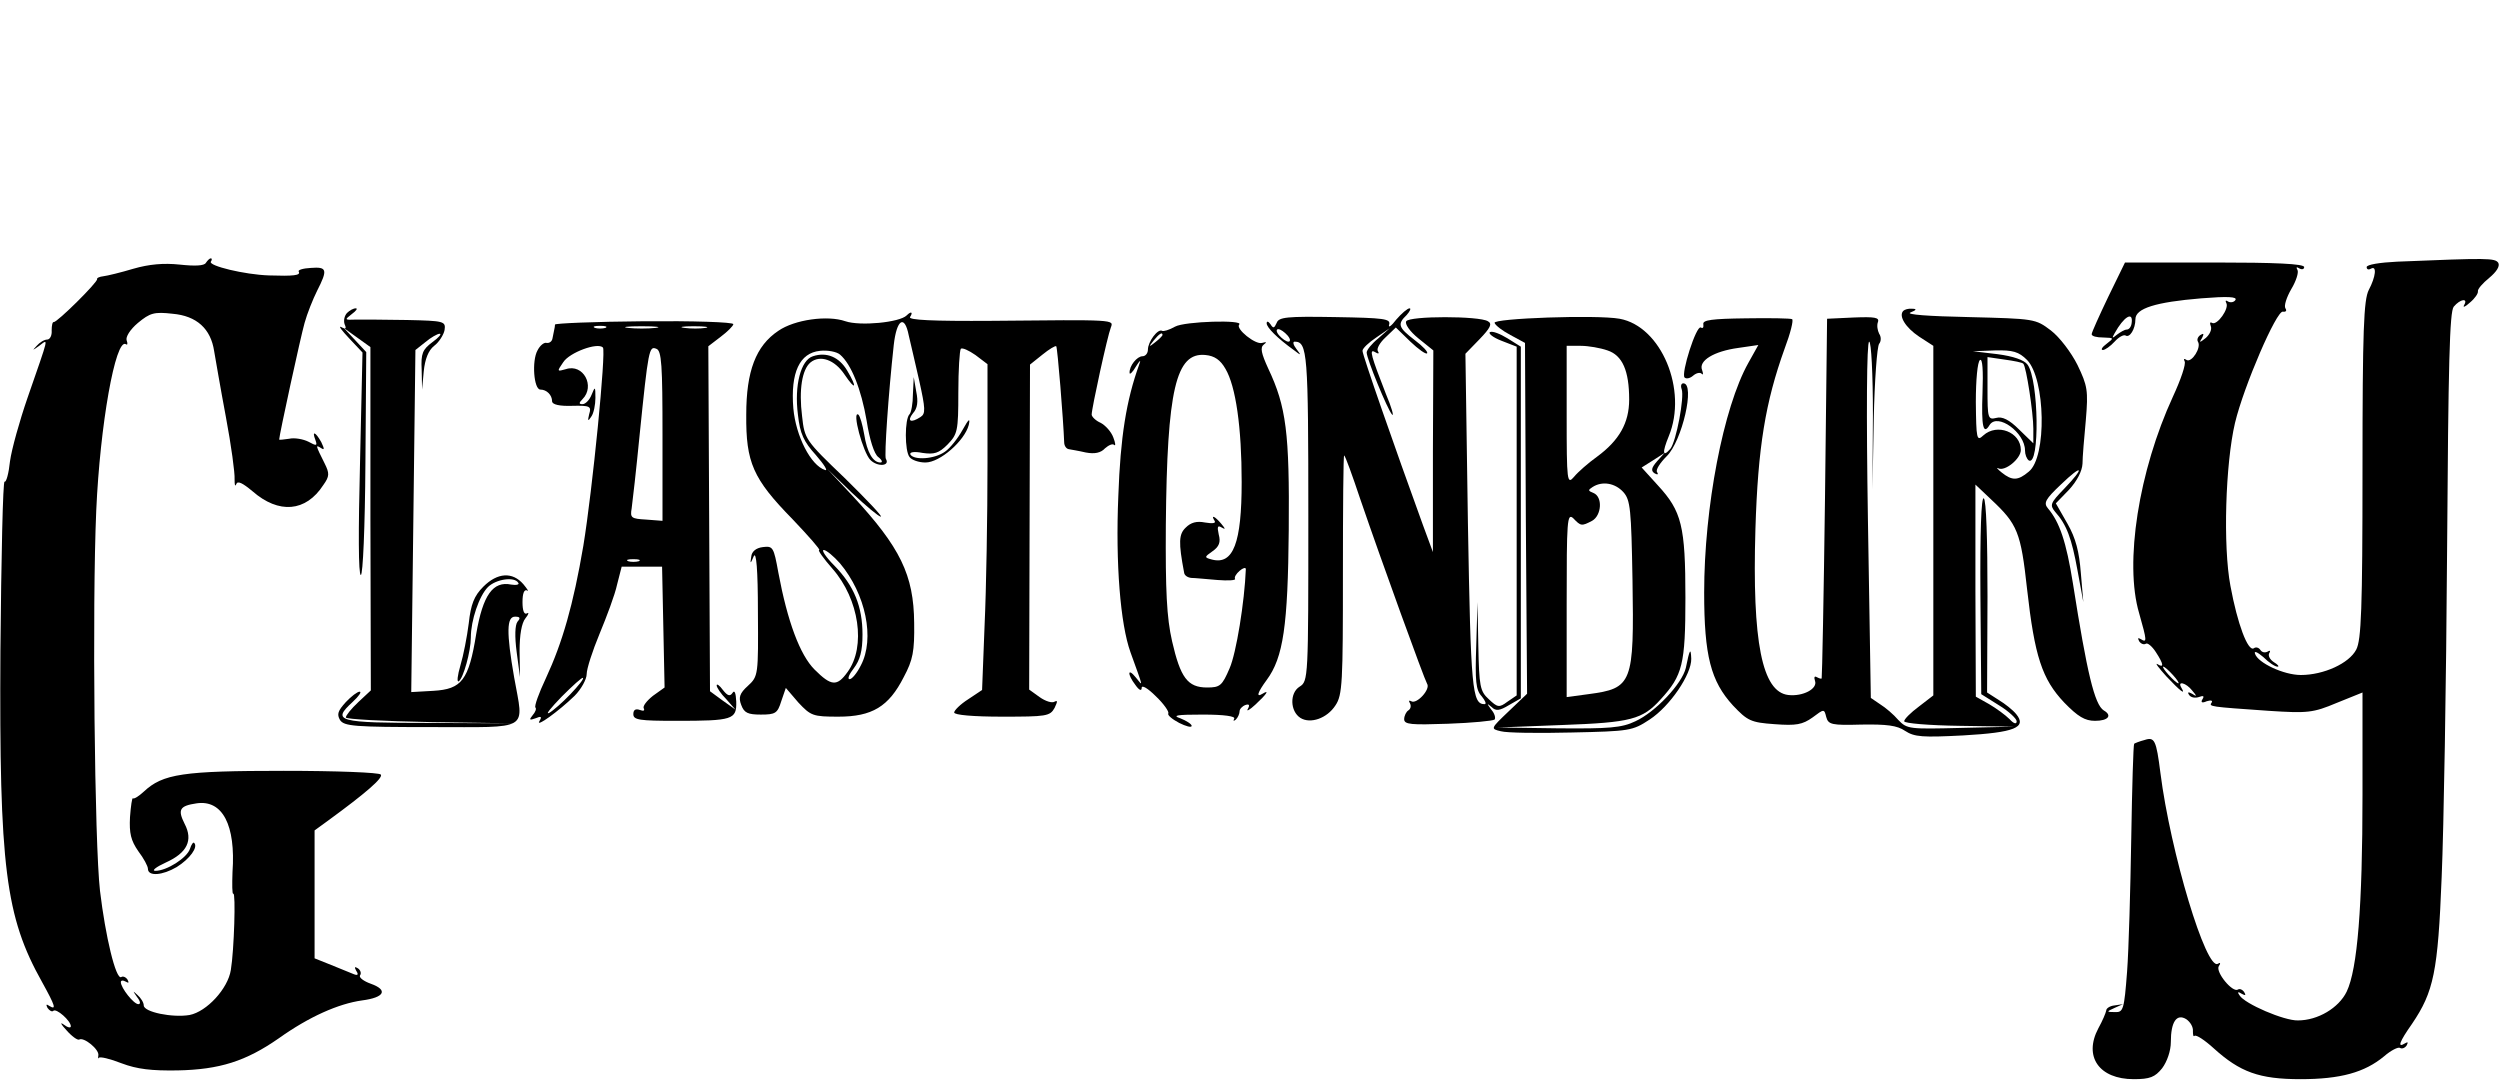
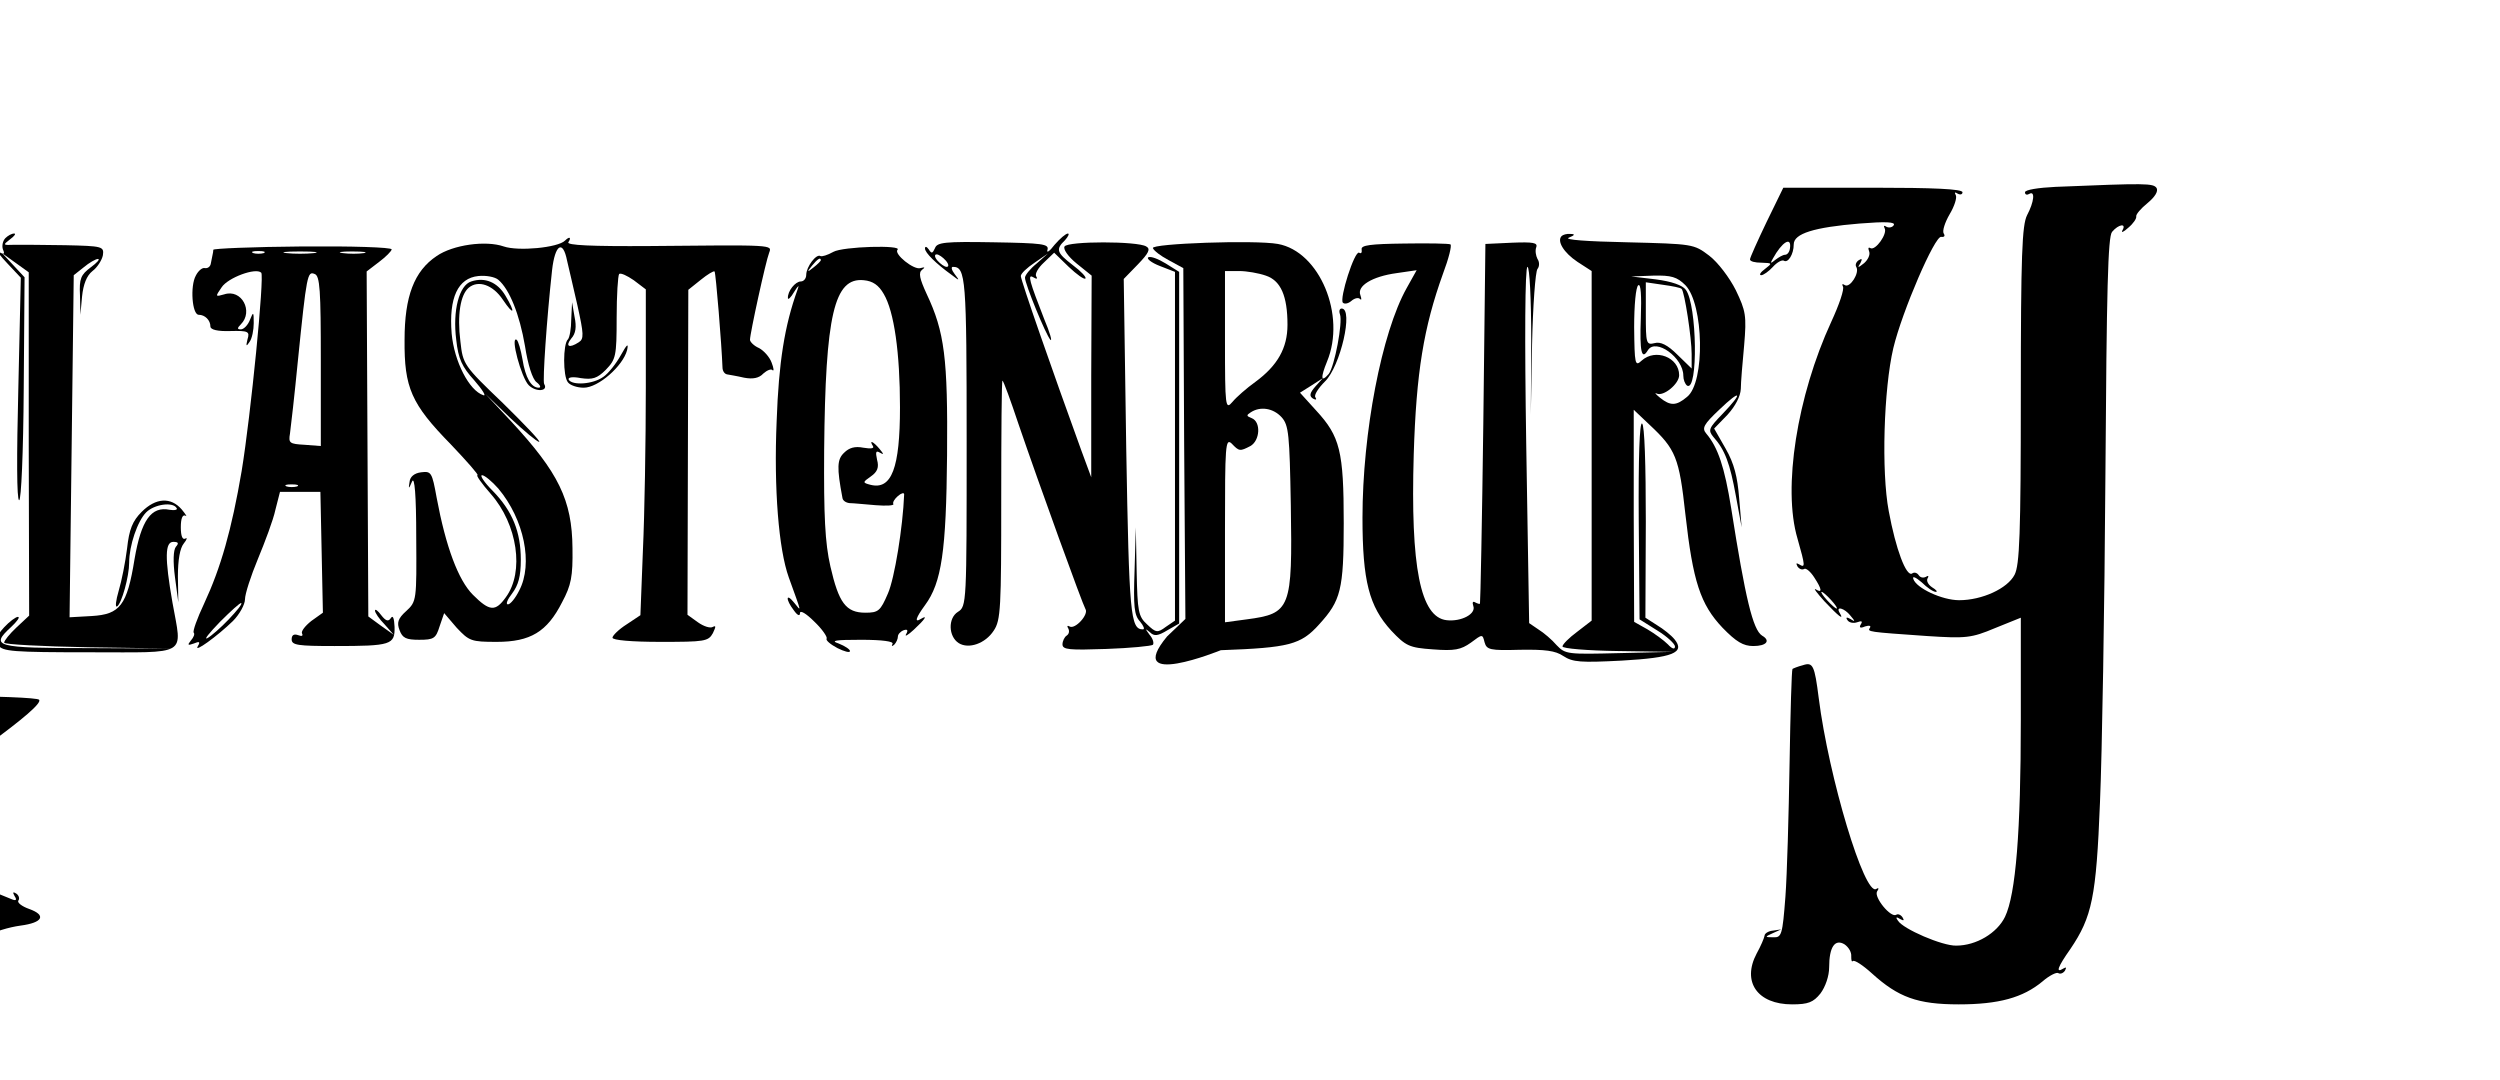
- <svg xmlns="http://www.w3.org/2000/svg" version="1.0" width="600pt" height="259pt" viewBox="0 0 600 259" preserveAspectRatio="xMidYMid meet">
-   <g transform="translate(0,259) scale(0.1,-0.1)" fill="#000000" stroke="none">
-     <path d="M494 1959 c-4 -7 -26 -8 -63 -4 -38 4 -73 1 -111 -10 -30 -9 -63 -17 -72 -18 -9 -1 -16 -4 -15 -7 2 -7 -96 -104 -104 -103 -3 1 -5 -8 -5 -20 1 -12 -4 -22 -11 -22 -7 0 -18 -7 -25 -15 -11 -12 -11 -12 6 0 23 17 25 28 -28 -125 -19 -55 -38 -123 -42 -152 -3 -29 -9 -51 -13 -49 -4 3 -8 -181 -10 -407 -3 -518 12 -637 100 -794 32 -58 35 -68 17 -57 -7 5 -8 3 -4 -5 5 -7 11 -10 14 -7 7 7 42 -24 42 -37 0 -5 -8 -3 -17 4 -10 7 -7 1 6 -13 13 -15 27 -25 31 -23 11 7 49 -24 46 -38 -1 -6 -1 -9 1 -6 2 4 27 -2 55 -13 37 -14 72 -18 134 -17 101 2 164 22 243 77 73 52 143 83 200 91 54 7 63 25 21 40 -17 6 -29 15 -26 20 4 5 1 13 -5 17 -8 5 -9 3 -4 -6 6 -9 4 -12 -6 -8 -8 3 -32 13 -54 22 l-40 16 0 154 0 153 33 24 c89 65 132 102 126 110 -3 5 -107 9 -233 9 -242 0 -290 -7 -336 -50 -12 -11 -23 -18 -26 -16 -2 2 -5 -18 -7 -45 -2 -39 2 -56 20 -82 13 -17 23 -36 23 -42 0 -19 35 -16 69 4 32 20 52 48 42 58 -2 3 -7 -4 -10 -14 -7 -22 -56 -53 -83 -53 -10 0 1 9 25 20 51 23 66 53 45 93 -17 34 -12 43 29 49 62 9 94 -52 86 -165 -1 -30 -1 -54 2 -52 6 4 2 -135 -6 -183 -7 -45 -58 -100 -99 -108 -41 -7 -110 7 -110 23 0 7 -7 18 -15 25 -12 11 -12 11 -1 -5 8 -10 9 -17 3 -17 -11 0 -42 39 -42 53 0 4 5 5 12 1 7 -4 8 -3 4 5 -4 6 -11 9 -15 6 -13 -7 -38 98 -51 207 -13 113 -19 682 -9 913 9 204 46 414 71 399 4 -3 5 1 2 9 -3 8 8 26 27 42 29 24 39 27 83 22 58 -5 92 -36 100 -90 3 -17 15 -88 28 -157 13 -69 22 -136 21 -150 0 -14 1 -19 4 -12 3 9 15 3 39 -17 63 -55 128 -50 170 15 15 21 15 28 3 52 -22 44 -22 45 -9 37 9 -6 9 -3 1 14 -14 25 -23 28 -14 5 5 -14 3 -15 -17 -4 -12 6 -33 10 -46 7 -13 -2 -24 -3 -24 -2 0 10 52 249 61 280 6 22 20 57 30 77 26 51 24 58 -15 55 -19 -1 -32 -5 -29 -9 5 -9 -12 -11 -72 -9 -58 2 -145 23 -139 33 3 4 3 8 0 8 -3 0 -8 -5 -12 -11z" />
-     <path d="M5753 1962 c-41 -2 -73 -7 -73 -13 0 -6 5 -7 10 -4 15 9 12 -19 -5 -51 -12 -24 -15 -94 -15 -432 0 -334 -3 -408 -15 -431 -17 -33 -78 -61 -133 -61 -41 0 -103 29 -110 51 -3 8 6 4 20 -8 13 -13 28 -23 34 -23 5 0 1 5 -9 11 -9 6 -14 15 -11 21 4 6 2 8 -4 4 -6 -3 -13 -2 -17 4 -4 6 -11 8 -16 4 -14 -8 -39 58 -56 150 -18 95 -12 293 11 391 21 88 100 271 115 267 7 -1 10 2 6 8 -4 6 3 27 14 46 12 20 18 40 15 46 -4 7 -2 8 4 4 7 -4 12 -2 12 3 0 8 -70 11 -215 11 l-215 0 -40 -82 c-22 -46 -40 -86 -40 -90 0 -5 12 -8 28 -8 26 -1 26 -1 8 -15 -11 -8 -15 -15 -9 -15 5 0 18 9 28 20 10 11 21 17 26 15 10 -7 24 15 24 39 0 26 49 41 158 50 63 5 87 4 82 -4 -3 -5 -11 -7 -17 -4 -6 4 -8 3 -5 -3 8 -13 -22 -55 -34 -48 -5 3 -6 0 -3 -8 3 -8 -3 -20 -12 -28 -15 -12 -17 -12 -9 0 5 10 4 12 -4 7 -6 -4 -9 -11 -6 -16 9 -14 -15 -51 -27 -44 -6 4 -8 3 -5 -3 4 -6 -9 -44 -28 -85 -82 -178 -117 -399 -81 -520 19 -67 19 -71 4 -62 -7 4 -8 3 -4 -5 4 -6 11 -9 16 -6 4 3 15 -6 24 -20 19 -29 20 -39 4 -29 -7 4 3 -9 21 -29 34 -36 48 -47 36 -27 -10 17 12 11 26 -7 12 -14 12 -16 0 -8 -9 5 -12 4 -7 -3 4 -6 14 -8 23 -5 11 4 14 3 9 -5 -5 -8 -1 -10 10 -5 10 3 15 2 12 -3 -7 -10 -6 -10 137 -20 93 -6 106 -5 163 19 l62 25 0 -245 c0 -268 -12 -419 -38 -473 -19 -39 -69 -69 -117 -69 -33 -1 -128 40 -140 60 -6 8 -4 10 5 4 9 -5 11 -4 6 4 -4 6 -11 9 -15 6 -13 -8 -54 42 -46 56 5 7 4 10 -2 6 -28 -18 -114 268 -138 458 -10 79 -14 87 -38 79 -12 -3 -24 -8 -25 -9 -2 -2 -5 -104 -7 -227 -2 -123 -6 -267 -10 -320 -7 -91 -9 -98 -29 -97 -21 0 -21 1 -1 10 l20 9 -20 -3 c-11 -1 -20 -7 -20 -12 -1 -6 -9 -25 -19 -43 -36 -68 2 -122 85 -122 39 0 51 5 68 26 12 16 21 42 21 63 0 49 14 69 37 55 10 -7 17 -19 16 -29 0 -9 1 -14 4 -11 4 3 24 -10 46 -30 63 -57 109 -74 208 -74 96 0 154 16 201 55 16 14 34 23 38 20 5 -3 12 0 16 6 4 8 3 9 -4 5 -19 -12 -14 3 17 47 52 77 62 124 71 352 5 116 11 467 13 782 3 451 6 575 16 587 16 19 35 21 25 4 -4 -7 2 -5 14 6 12 10 20 22 19 27 -1 5 11 19 27 32 18 15 26 28 22 36 -8 12 -25 12 -243 3z m-637 -147 c-1 -9 -6 -16 -12 -16 -5 0 -15 -6 -23 -12 -12 -10 -13 -9 -6 3 22 40 45 54 41 25z m99 -845 c10 -11 16 -20 13 -20 -3 0 -13 9 -23 20 -10 11 -16 20 -13 20 3 0 13 -9 23 -20z" />
-     <path d="M833 1839 c-6 -6 -9 -18 -6 -27 5 -11 3 -13 -8 -7 -8 4 1 -8 19 -27 l32 -34 -6 -267 c-4 -159 -4 -267 2 -267 5 0 10 114 11 268 l2 267 -27 29 -27 29 32 -23 32 -23 0 -412 1 -412 -30 -28 c-17 -16 -30 -32 -30 -37 0 -4 91 -9 203 -11 l202 -3 -204 1 c-222 0 -235 4 -185 50 15 14 23 25 17 25 -5 0 -20 -11 -33 -25 -19 -21 -22 -29 -14 -43 10 -15 34 -17 219 -17 241 0 222 -11 199 119 -19 109 -18 146 2 146 12 0 14 -3 6 -12 -6 -8 -7 -35 -2 -73 l8 -60 -1 62 c0 40 5 68 14 79 8 10 9 15 4 12 -7 -4 -11 6 -11 27 0 21 4 31 11 28 5 -4 1 3 -9 15 -26 30 -62 28 -96 -6 -22 -22 -30 -42 -35 -88 -4 -32 -13 -78 -20 -101 -7 -24 -9 -41 -4 -38 11 7 29 72 29 105 0 41 20 100 41 121 19 19 64 26 73 10 3 -4 -5 -6 -17 -4 -44 9 -68 -25 -84 -118 -18 -112 -35 -133 -103 -137 l-53 -3 5 410 5 411 24 19 c13 11 29 20 34 20 6 0 -2 -9 -17 -20 -24 -18 -28 -27 -26 -67 l1 -47 4 44 c3 29 11 50 25 61 12 9 23 27 25 38 3 21 -1 22 -90 24 -50 1 -105 1 -122 1 -28 -1 -29 -1 -11 13 11 8 15 14 10 14 -6 0 -15 -5 -21 -11z" />
-     <path d="M3351 1823 c-12 -16 -20 -21 -17 -12 4 14 -12 16 -130 18 -116 2 -135 0 -140 -14 -6 -13 -8 -14 -15 -3 -5 7 -9 8 -9 2 0 -10 26 -36 65 -64 18 -14 19 -14 6 3 -7 9 -9 17 -4 17 31 0 33 -26 33 -420 0 -388 0 -395 -21 -408 -24 -15 -23 -59 2 -75 24 -15 64 -1 84 30 17 25 18 55 18 316 0 158 1 286 3 284 3 -2 20 -49 38 -103 52 -152 154 -433 161 -445 9 -13 -25 -50 -38 -42 -5 3 -7 1 -3 -5 3 -6 2 -13 -4 -17 -5 -3 -10 -13 -10 -21 0 -13 17 -14 105 -11 58 2 108 7 112 10 3 4 0 15 -8 24 -11 15 -11 16 1 6 10 -10 19 -9 42 5 l28 16 0 422 0 422 -32 20 c-18 11 -36 18 -42 15 -5 -3 7 -13 28 -21 l36 -14 0 -419 0 -418 -22 -15 c-20 -15 -24 -14 -45 6 -21 19 -23 31 -25 127 l-2 106 -3 -104 c-3 -86 -1 -107 13 -122 9 -11 12 -19 7 -19 -30 0 -33 35 -40 434 l-6 407 34 35 c26 27 31 37 20 43 -21 13 -188 13 -196 0 -4 -6 8 -24 29 -41 l36 -29 -1 -242 0 -242 -24 65 c-69 190 -145 408 -145 418 0 6 15 20 33 32 l32 22 -27 -24 c-16 -13 -28 -28 -28 -34 0 -15 50 -137 61 -149 5 -5 -1 17 -15 50 -35 90 -41 109 -26 100 8 -5 11 -4 7 2 -4 6 5 21 18 33 l25 24 35 -34 c19 -18 37 -31 40 -28 3 3 -10 17 -30 32 -39 30 -42 38 -19 60 8 9 11 16 7 16 -5 0 -19 -12 -32 -27z m-261 -38 c7 -8 8 -15 2 -15 -5 0 -15 7 -22 15 -7 8 -8 15 -2 15 5 0 15 -7 22 -15z" />
-     <path d="M4568 1844 c-12 -12 5 -40 38 -62 l34 -22 0 -420 0 -419 -35 -27 c-19 -14 -35 -30 -35 -35 0 -5 60 -10 133 -11 l132 -2 -129 -3 c-123 -3 -129 -3 -150 19 -11 13 -31 30 -44 38 l-22 15 -7 428 c-4 255 -3 427 3 427 5 0 9 -77 9 -177 l-1 -178 3 169 c2 93 8 175 13 181 5 6 5 17 0 24 -4 8 -6 20 -3 28 4 11 -7 13 -58 11 l-64 -3 -5 -430 c-3 -236 -7 -431 -8 -433 -1 -2 -6 0 -12 3 -5 3 -7 0 -4 -9 7 -19 -29 -38 -64 -34 -63 7 -87 127 -79 398 6 197 24 305 70 433 14 37 22 69 18 71 -3 2 -53 3 -111 2 -81 -1 -104 -4 -102 -14 1 -8 -1 -11 -6 -8 -11 6 -48 -111 -39 -120 4 -4 13 -2 20 4 8 7 17 9 21 5 4 -4 4 0 1 9 -9 22 28 45 87 53 l48 7 -24 -43 c-60 -107 -106 -347 -106 -551 0 -152 16 -213 69 -271 35 -37 43 -41 100 -45 52 -4 67 -1 91 16 28 21 28 21 33 1 5 -18 13 -20 84 -18 61 1 86 -2 105 -15 23 -15 42 -16 140 -11 123 7 153 19 127 51 -8 10 -27 25 -42 34 l-28 18 1 230 c0 138 -3 233 -9 236 -6 4 -9 -81 -8 -232 l2 -238 43 -27 c23 -14 42 -32 42 -38 0 -8 -7 -6 -17 5 -10 10 -32 26 -49 36 l-32 18 -1 255 0 254 38 -36 c63 -59 71 -78 86 -215 18 -161 36 -216 89 -272 33 -34 50 -44 74 -44 32 0 42 13 21 25 -22 14 -40 89 -74 305 -16 100 -32 147 -60 180 -11 13 -6 22 31 57 53 51 59 43 8 -10 -33 -34 -35 -39 -22 -55 28 -31 40 -64 54 -141 l14 -76 -6 70 c-4 51 -12 83 -32 118 l-28 49 32 33 c19 21 31 44 32 62 0 15 4 63 8 105 6 71 4 82 -20 132 -15 30 -43 67 -64 83 -37 28 -39 28 -197 32 -96 2 -152 6 -140 11 15 6 16 9 4 9 -9 1 -18 -2 -21 -5z m297 -118 c44 -45 48 -233 4 -268 -26 -22 -40 -22 -65 -2 -10 8 -14 13 -8 10 16 -8 54 23 54 44 0 43 -57 65 -90 35 -16 -15 -17 -9 -18 80 0 53 4 97 10 101 6 4 8 -24 6 -80 -3 -80 2 -101 17 -76 19 30 85 -18 85 -61 0 -10 4 -20 9 -24 27 -16 24 194 -3 230 -8 11 -34 20 -72 25 l-59 7 53 2 c43 1 57 -3 77 -23z m-9 -9 c7 -7 24 -118 24 -156 l0 -35 -34 33 c-24 24 -41 32 -55 28 -20 -5 -21 -1 -21 70 l0 76 41 -6 c22 -3 43 -7 45 -10z" />
-     <path d="M2176 1833 c-17 -17 -112 -26 -147 -14 -43 15 -122 4 -161 -23 -54 -36 -77 -97 -77 -201 -1 -115 16 -154 111 -251 39 -41 68 -74 64 -74 -4 0 10 -20 32 -45 64 -73 81 -187 36 -248 -25 -35 -39 -34 -79 6 -35 35 -65 115 -87 233 -11 61 -13 64 -37 61 -17 -2 -27 -11 -28 -23 -3 -18 -2 -18 6 1 6 13 10 -32 10 -134 1 -151 1 -154 -24 -177 -20 -18 -23 -28 -16 -46 7 -19 16 -23 47 -23 35 0 40 3 49 32 l11 32 30 -35 c30 -32 35 -34 96 -34 81 0 121 24 157 95 22 41 26 62 25 130 -1 115 -33 181 -148 305 l-61 65 60 -58 c33 -31 64 -57 69 -57 5 0 -35 42 -87 93 -94 90 -96 93 -102 148 -8 64 0 112 20 129 23 19 58 7 82 -29 27 -40 31 -32 6 10 -19 32 -49 45 -82 34 -29 -9 -45 -70 -36 -140 5 -46 14 -65 43 -97 20 -23 30 -39 22 -36 -34 11 -70 81 -76 148 -7 86 15 133 64 138 18 2 40 -2 48 -9 27 -23 51 -83 64 -159 7 -45 18 -80 28 -87 9 -7 11 -13 5 -13 -18 0 -32 24 -39 68 -4 23 -10 44 -14 47 -16 10 11 -91 29 -109 17 -17 48 -15 37 3 -4 7 6 154 19 273 7 62 26 74 36 23 4 -16 15 -65 25 -108 15 -68 16 -80 3 -88 -23 -15 -33 -10 -18 9 11 12 13 28 8 52 l-6 35 -2 -41 c0 -22 -4 -44 -8 -48 -12 -11 -12 -89 0 -103 5 -7 22 -13 38 -13 35 0 94 52 104 90 4 18 0 15 -15 -12 -11 -20 -30 -44 -42 -52 -25 -18 -74 -21 -83 -7 -3 6 9 8 29 4 28 -4 39 -1 60 20 24 25 26 32 26 125 0 54 3 101 6 105 4 3 19 -4 35 -15 l29 -22 0 -235 c0 -130 -3 -306 -7 -392 l-6 -155 -33 -22 c-19 -12 -34 -27 -34 -32 0 -6 46 -10 115 -10 106 0 115 1 126 21 7 15 8 19 0 15 -6 -4 -22 1 -36 11 l-25 18 1 390 1 390 30 24 c16 13 31 22 33 20 3 -3 17 -176 19 -230 0 -9 5 -16 11 -17 5 -1 24 -4 41 -8 21 -4 36 -1 46 10 9 8 19 12 22 8 4 -3 3 5 -2 18 -5 14 -19 29 -30 35 -12 5 -22 15 -22 20 0 15 38 189 46 209 7 19 13 19 -285 16 -144 -1 -201 2 -197 9 8 12 3 15 -8 4z m-160 -595 c62 -74 84 -181 50 -245 -9 -18 -21 -33 -27 -33 -6 0 -1 12 10 26 15 20 21 41 21 81 0 67 -20 117 -68 166 -20 20 -31 37 -25 37 6 0 24 -15 39 -32z" />
-     <path d="M3587 1815 c2 -6 19 -19 38 -29 l35 -19 2 -421 3 -421 -44 -42 c-44 -42 -44 -42 -19 -48 14 -4 90 -5 170 -3 139 3 146 4 187 31 49 32 101 109 100 146 -1 28 -4 23 -13 -22 -9 -38 -73 -106 -121 -128 -33 -16 -64 -18 -185 -17 l-145 2 155 6 c164 6 192 13 236 62 52 57 59 83 59 243 0 173 -9 208 -66 270 l-39 43 27 17 28 18 -18 -20 c-14 -16 -15 -23 -6 -29 7 -4 10 -3 6 3 -4 5 7 22 23 38 37 36 69 175 40 175 -5 0 -7 -6 -4 -14 7 -19 -13 -125 -27 -143 -19 -22 -20 -9 -4 30 46 111 -18 264 -118 282 -55 10 -305 1 -300 -10z m271 -66 c36 -12 52 -49 52 -118 0 -56 -24 -98 -77 -137 -21 -15 -46 -37 -55 -48 -17 -20 -18 -13 -18 147 l0 167 34 0 c18 0 47 -5 64 -11z m38 -340 c17 -19 19 -41 22 -211 4 -249 0 -260 -106 -274 l-52 -7 0 222 c0 202 1 221 16 207 18 -19 20 -19 45 -6 23 13 26 58 3 67 -13 5 -13 7 -2 14 23 15 54 10 74 -12z" />
-     <path d="M1332 1811 c0 -3 -1 -9 -2 -13 -1 -5 -3 -14 -4 -20 -1 -7 -7 -12 -14 -11 -6 2 -16 -6 -22 -18 -14 -25 -9 -94 7 -94 15 0 28 -13 28 -28 0 -8 18 -12 48 -11 43 1 47 -1 41 -20 -4 -17 -3 -18 5 -6 6 8 10 29 10 45 0 28 -1 28 -9 8 -5 -13 -15 -23 -22 -23 -9 0 -9 3 0 12 31 31 2 86 -40 72 -21 -6 -22 -6 -6 17 15 23 82 48 95 35 8 -8 -25 -342 -47 -476 -24 -141 -50 -232 -90 -318 -17 -36 -28 -67 -25 -70 3 -3 0 -11 -7 -19 -9 -11 -7 -12 7 -7 14 6 16 4 10 -6 -12 -19 47 24 84 60 16 16 29 40 29 52 0 13 14 56 31 97 17 41 37 94 42 118 l11 43 49 0 48 0 3 -145 3 -145 -28 -20 c-15 -12 -25 -25 -22 -30 3 -6 -1 -7 -9 -4 -11 4 -16 0 -16 -10 0 -14 15 -16 103 -16 136 0 145 3 144 46 -1 21 -4 29 -9 21 -6 -9 -12 -7 -23 7 -8 11 -15 16 -15 11 0 -5 10 -20 23 -33 l22 -25 -31 22 -30 22 -2 414 -2 414 30 23 c16 12 30 26 30 30 0 5 -97 8 -215 7 -118 -1 -214 -5 -213 -8z m121 -8 c-7 -2 -19 -2 -25 0 -7 3 -2 5 12 5 14 0 19 -2 13 -5z m120 0 c-18 -2 -48 -2 -65 0 -18 2 -4 4 32 4 36 0 50 -2 33 -4z m120 0 c-13 -2 -35 -2 -50 0 -16 2 -5 4 22 4 28 0 40 -2 28 -4z m-103 -259 l0 -204 -39 3 c-36 2 -39 4 -35 27 2 14 11 93 19 175 21 207 23 215 40 208 13 -4 15 -39 15 -209z m-57 -301 c-7 -2 -19 -2 -25 0 -7 3 -2 5 12 5 14 0 19 -2 13 -5z m-164 -319 c-19 -20 -42 -40 -51 -45 -10 -5 4 12 30 39 26 26 49 47 51 45 3 -2 -11 -19 -30 -39z" />
-     <path d="M2820 1806 c-14 -8 -28 -12 -31 -10 -10 6 -34 -26 -34 -45 0 -9 -6 -16 -13 -16 -13 0 -32 -23 -31 -40 0 -5 7 1 15 15 10 16 13 18 8 5 -31 -86 -45 -174 -50 -315 -7 -163 5 -308 29 -375 32 -89 31 -83 13 -61 -20 25 -21 8 -1 -18 9 -13 15 -15 15 -7 0 8 15 -1 34 -20 19 -18 32 -37 30 -41 -3 -4 9 -14 26 -23 16 -8 30 -12 30 -7 0 4 -12 12 -27 18 -21 7 -9 9 54 9 51 0 79 -4 75 -10 -3 -6 -1 -6 4 -2 5 5 9 14 9 20 0 5 6 12 14 15 9 3 11 0 6 -9 -5 -8 4 -3 18 10 27 25 35 37 17 26 -16 -10 -12 3 10 33 40 54 51 130 53 360 2 233 -6 296 -49 387 -17 37 -20 51 -11 58 8 6 7 7 -4 4 -16 -5 -64 34 -55 44 13 12 -131 8 -154 -5z m-30 -20 c0 -2 -8 -10 -17 -17 -16 -13 -17 -12 -4 4 13 16 21 21 21 13z m151 -81 c25 -42 39 -141 39 -272 0 -146 -20 -199 -71 -186 -19 5 -19 6 1 20 16 11 20 22 15 40 -4 19 -3 23 7 17 10 -6 9 -3 -1 9 -15 18 -26 23 -16 7 4 -6 -5 -7 -23 -4 -20 4 -34 0 -46 -12 -17 -16 -18 -35 -4 -109 1 -6 8 -11 17 -12 9 0 37 -3 63 -5 25 -2 45 -1 42 3 -2 4 3 12 11 19 8 7 15 9 15 4 -3 -78 -23 -202 -39 -238 -18 -42 -23 -46 -54 -46 -47 0 -64 24 -84 111 -13 57 -16 121 -15 279 3 325 24 415 95 408 22 -2 36 -12 48 -33z" />
+ <svg xmlns="http://www.w3.org/2000/svg" version="1.0" width="600pt" height="259pt" viewBox="0 0 600 259" preserveAspectRatio="xMidYMid meet" id="svg9">
+   <defs id="defs9" />
+   <g transform="matrix(0.1,0,0,-0.1,-82.00363,241.0489)" fill="#000000" stroke="none" id="g9">
+     <path d="m 494,1959 c -4,-7 -26,-8 -63,-4 -38,4 -73,1 -111,-10 -30,-9 -63,-17 -72,-18 -9,-1 -16,-4 -15,-7 2,-7 -96,-104 -104,-103 -3,1 -5,-8 -5,-20 1,-12 -4,-22 -11,-22 -7,0 -18,-7 -25,-15 -11,-12 -11,-12 6,0 23,17 25,28 -28,-125 -19,-55 -38,-123 -42,-152 -3,-29 -9,-51 -13,-49 -4,3 -8,-181 -10,-407 -3,-518 12,-637 100,-794 32,-58 35,-68 17,-57 -7,5 -8,3 -4,-5 5,-7 11,-10 14,-7 7,7 42,-24 42,-37 0,-5 -8,-3 -17,4 -10,7 -7,1 6,-13 13,-15 27,-25 31,-23 11,7 49,-24 46,-38 -1,-6 -1,-9 1,-6 2,4 27,-2 55,-13 37,-14 72,-18 134,-17 101,2 164,22 243,77 73,52 143,83 200,91 54,7 63,25 21,40 -17,6 -29,15 -26,20 4,5 1,13 -5,17 -8,5 -9,3 -4,-6 6,-9 4,-12 -6,-8 -8,3 -32,13 -54,22 l -40,16 v 154 153 l 33,24 c 89,65 132,102 126,110 -3,5 -107,9 -233,9 -242,0 -290,-7 -336,-50 -12,-11 -23,-18 -26,-16 -2,2 -5,-18 -7,-45 -2,-39 2,-56 20,-82 13,-17 23,-36 23,-42 0,-19 35,-16 69,4 32,20 52,48 42,58 -2,3 -7,-4 -10,-14 -7,-22 -56,-53 -83,-53 -10,0 1,9 25,20 51,23 66,53 45,93 -17,34 -12,43 29,49 62,9 94,-52 86,-165 -1,-30 -1,-54 2,-52 6,4 2,-135 -6,-183 -7,-45 -58,-100 -99,-108 -41,-7 -110,7 -110,23 0,7 -7,18 -15,25 -12,11 -12,11 -1,-5 8,-10 9,-17 3,-17 -11,0 -42,39 -42,53 0,4 5,5 12,1 7,-4 8,-3 4,5 -4,6 -11,9 -15,6 -13,-7 -38,98 -51,207 -13,113 -19,682 -9,913 9,204 46,414 71,399 4,-3 5,1 2,9 -3,8 8,26 27,42 29,24 39,27 83,22 58,-5 92,-36 100,-90 3,-17 15,-88 28,-157 13,-69 22,-136 21,-150 0,-14 1,-19 4,-12 3,9 15,3 39,-17 63,-55 128,-50 170,15 15,21 15,28 3,52 -22,44 -22,45 -9,37 9,-6 9,-3 1,14 -14,25 -23,28 -14,5 5,-14 3,-15 -17,-4 -12,6 -33,10 -46,7 -13,-2 -24,-3 -24,-2 0,10 52,249 61,280 6,22 20,57 30,77 26,51 24,58 -15,55 -19,-1 -32,-5 -29,-9 5,-9 -12,-11 -72,-9 -58,2 -145,23 -139,33 3,4 3,8 0,8 -3,0 -8,-5 -12,-11 z" id="path1" />
+     <path d="m 5753,1962 c -41,-2 -73,-7 -73,-13 0,-6 5,-7 10,-4 15,9 12,-19 -5,-51 -12,-24 -15,-94 -15,-432 0,-334 -3,-408 -15,-431 -17,-33 -78,-61 -133,-61 -41,0 -103,29 -110,51 -3,8 6,4 20,-8 13,-13 28,-23 34,-23 5,0 1,5 -9,11 -9,6 -14,15 -11,21 4,6 2,8 -4,4 -6,-3 -13,-2 -17,4 -4,6 -11,8 -16,4 -14,-8 -39,58 -56,150 -18,95 -12,293 11,391 21,88 100,271 115,267 7,-1 10,2 6,8 -4,6 3,27 14,46 12,20 18,40 15,46 -4,7 -2,8 4,4 7,-4 12,-2 12,3 0,8 -70,11 -215,11 h -215 l -40,-82 c -22,-46 -40,-86 -40,-90 0,-5 12,-8 28,-8 26,-1 26,-1 8,-15 -11,-8 -15,-15 -9,-15 5,0 18,9 28,20 10,11 21,17 26,15 10,-7 24,15 24,39 0,26 49,41 158,50 63,5 87,4 82,-4 -3,-5 -11,-7 -17,-4 -6,4 -8,3 -5,-3 8,-13 -22,-55 -34,-48 -5,3 -6,0 -3,-8 3,-8 -3,-20 -12,-28 -15,-12 -17,-12 -9,0 5,10 4,12 -4,7 -6,-4 -9,-11 -6,-16 9,-14 -15,-51 -27,-44 -6,4 -8,3 -5,-3 4,-6 -9,-44 -28,-85 -82,-178 -117,-399 -81,-520 19,-67 19,-71 4,-62 -7,4 -8,3 -4,-5 4,-6 11,-9 16,-6 4,3 15,-6 24,-20 19,-29 20,-39 4,-29 -7,4 3,-9 21,-29 34,-36 48,-47 36,-27 -10,17 12,11 26,-7 12,-14 12,-16 0,-8 -9,5 -12,4 -7,-3 4,-6 14,-8 23,-5 11,4 14,3 9,-5 -5,-8 -1,-10 10,-5 10,3 15,2 12,-3 -7,-10 -6,-10 137,-20 93,-6 106,-5 163,19 l 62,25 V 683 c 0,-268 -12,-419 -38,-473 -19,-39 -69,-69 -117,-69 -33,-1 -128,40 -140,60 -6,8 -4,10 5,4 9,-5 11,-4 6,4 -4,6 -11,9 -15,6 -13,-8 -54,42 -46,56 5,7 4,10 -2,6 -28,-18 -114,268 -138,458 -10,79 -14,87 -38,79 -12,-3 -24,-8 -25,-9 -2,-2 -5,-104 -7,-227 -2,-123 -6,-267 -10,-320 -7,-91 -9,-98 -29,-97 -21,0 -21,1 -1,10 l 20,9 -20,-3 c -11,-1 -20,-7 -20,-12 -1,-6 -9,-25 -19,-43 -36,-68 2,-122 85,-122 39,0 51,5 68,26 12,16 21,42 21,63 0,49 14,69 37,55 10,-7 17,-19 16,-29 0,-9 1,-14 4,-11 4,3 24,-10 46,-30 63,-57 109,-74 208,-74 96,0 154,16 201,55 16,14 34,23 38,20 5,-3 12,0 16,6 4,8 3,9 -4,5 -19,-12 -14,3 17,47 52,77 62,124 71,352 5,116 11,467 13,782 3,451 6,575 16,587 16,19 35,21 25,4 -4,-7 2,-5 14,6 12,10 20,22 19,27 -1,5 11,19 27,32 18,15 26,28 22,36 -8,12 -25,12 -243,3 z m -637,-147 c -1,-9 -6,-16 -12,-16 -5,0 -15,-6 -23,-12 -12,-10 -13,-9 -6,3 22,40 45,54 41,25 z m 99,-845 c 10,-11 16,-20 13,-20 -3,0 -13,9 -23,20 -10,11 -16,20 -13,20 3,0 13,-9 23,-20 z" id="path2" />
+     <path d="m 833,1839 c -6,-6 -9,-18 -6,-27 5,-11 3,-13 -8,-7 -8,4 1,-8 19,-27 l 32,-34 -6,-267 c -4,-159 -4,-267 2,-267 5,0 10,114 11,268 l 2,267 -27,29 -27,29 32,-23 32,-23 v -412 l 1,-412 -30,-28 c -17,-16 -30,-32 -30,-37 0,-4 91,-9 203,-11 l 202,-3 -204,1 c -222,0 -235,4 -185,50 15,14 23,25 17,25 -5,0 -20,-11 -33,-25 -19,-21 -22,-29 -14,-43 10,-15 34,-17 219,-17 241,0 222,-11 199,119 -19,109 -18,146 2,146 12,0 14,-3 6,-12 -6,-8 -7,-35 -2,-73 l 8,-60 -1,62 c 0,40 5,68 14,79 8,10 9,15 4,12 -7,-4 -11,6 -11,27 0,21 4,31 11,28 5,-4 1,3 -9,15 -26,30 -62,28 -96,-6 -22,-22 -30,-42 -35,-88 -4,-32 -13,-78 -20,-101 -7,-24 -9,-41 -4,-38 11,7 29,72 29,105 0,41 20,100 41,121 19,19 64,26 73,10 3,-4 -5,-6 -17,-4 -44,9 -68,-25 -84,-118 -18,-112 -35,-133 -103,-137 l -53,-3 5,410 5,411 24,19 c 13,11 29,20 34,20 6,0 -2,-9 -17,-20 -24,-18 -28,-27 -26,-67 l 1,-47 4,44 c 3,29 11,50 25,61 12,9 23,27 25,38 3,21 -1,22 -90,24 -50,1 -105,1 -122,1 -28,-1 -29,-1 -11,13 11,8 15,14 10,14 -6,0 -15,-5 -21,-11 z" id="path3" />
+     <path d="m 3351,1823 c -12,-16 -20,-21 -17,-12 4,14 -12,16 -130,18 -116,2 -135,0 -140,-14 -6,-13 -8,-14 -15,-3 -5,7 -9,8 -9,2 0,-10 26,-36 65,-64 18,-14 19,-14 6,3 -7,9 -9,17 -4,17 31,0 33,-26 33,-420 0,-388 0,-395 -21,-408 -24,-15 -23,-59 2,-75 24,-15 64,-1 84,30 17,25 18,55 18,316 0,158 1,286 3,284 3,-2 20,-49 38,-103 52,-152 154,-433 161,-445 9,-13 -25,-50 -38,-42 -5,3 -7,1 -3,-5 3,-6 2,-13 -4,-17 -5,-3 -10,-13 -10,-21 0,-13 17,-14 105,-11 58,2 108,7 112,10 3,4 0,15 -8,24 -11,15 -11,16 1,6 10,-10 19,-9 42,5 l 28,16 v 422 422 l -32,20 c -18,11 -36,18 -42,15 -5,-3 7,-13 28,-21 l 36,-14 V 1339 921 l -22,-15 c -20,-15 -24,-14 -45,6 -21,19 -23,31 -25,127 l -2,106 -3,-104 c -3,-86 -1,-107 13,-122 9,-11 12,-19 7,-19 -30,0 -33,35 -40,434 l -6,407 34,35 c 26,27 31,37 20,43 -21,13 -188,13 -196,0 -4,-6 8,-24 29,-41 l 36,-29 -1,-242 v -242 l -24,65 c -69,190 -145,408 -145,418 0,6 15,20 33,32 l 32,22 -27,-24 c -16,-13 -28,-28 -28,-34 0,-15 50,-137 61,-149 5,-5 -1,17 -15,50 -35,90 -41,109 -26,100 8,-5 11,-4 7,2 -4,6 5,21 18,33 l 25,24 35,-34 c 19,-18 37,-31 40,-28 3,3 -10,17 -30,32 -39,30 -42,38 -19,60 8,9 11,16 7,16 -5,0 -19,-12 -32,-27 z m -261,-38 c 7,-8 8,-15 2,-15 -5,0 -15,7 -22,15 -7,8 -8,15 -2,15 5,0 15,-7 22,-15 z" id="path4" />
+     <path d="m 4568,1844 c -12,-12 5,-40 38,-62 l 34,-22 V 1340 921 l -35,-27 c -19,-14 -35,-30 -35,-35 0,-5 60,-10 133,-11 l 132,-2 -129,-3 c -123,-3 -129,-3 -150,19 -11,13 -31,30 -44,38 l -22,15 -7,428 c -4,255 -3,427 3,427 5,0 9,-77 9,-177 l -1,-178 3,169 c 2,93 8,175 13,181 5,6 5,17 0,24 -4,8 -6,20 -3,28 4,11 -7,13 -58,11 l -64,-3 -5,-430 c -3,-236 -7,-431 -8,-433 -1,-2 -6,0 -12,3 -5,3 -7,0 -4,-9 7,-19 -29,-38 -64,-34 -63,7 -87,127 -79,398 6,197 24,305 70,433 14,37 22,69 18,71 -3,2 -53,3 -111,2 -81,-1 -104,-4 -102,-14 1,-8 -1,-11 -6,-8 -11,6 -48,-111 -39,-120 4,-4 13,-2 20,4 8,7 17,9 21,5 4,-4 4,0 1,9 -9,22 28,45 87,53 l 48,7 -24,-43 c -60,-107 -106,-347 -106,-551 0,-152 16,-213 69,-271 35,-37 43,-41 100,-45 52,-4 67,-1 91,16 28,21 28,21 33,1 5,-18 13,-20 84,-18 61,1 86,-2 105,-15 23,-15 42,-16 140,-11 123,7 153,19 127,51 -8,10 -27,25 -42,34 l -28,18 1,230 c 0,138 -3,233 -9,236 -6,4 -9,-81 -8,-232 l 2,-238 43,-27 c 23,-14 42,-32 42,-38 0,-8 -7,-6 -17,5 -10,10 -32,26 -49,36 l -32,18 -1,255 v 254 l 38,-36 c 63,-59 71,-78 86,-215 18,-161 36,-216 89,-272 33,-34 50,-44 74,-44 32,0 42,13 21,25 -22,14 -40,89 -74,305 -16,100 -32,147 -60,180 -11,13 -6,22 31,57 53,51 59,43 8,-10 -33,-34 -35,-39 -22,-55 28,-31 40,-64 54,-141 l 14,-76 -6,70 c -4,51 -12,83 -32,118 l -28,49 32,33 c 19,21 31,44 32,62 0,15 4,63 8,105 6,71 4,82 -20,132 -15,30 -43,67 -64,83 -37,28 -39,28 -197,32 -96,2 -152,6 -140,11 15,6 16,9 4,9 -9,1 -18,-2 -21,-5 z m 297,-118 c 44,-45 48,-233 4,-268 -26,-22 -40,-22 -65,-2 -10,8 -14,13 -8,10 16,-8 54,23 54,44 0,43 -57,65 -90,35 -16,-15 -17,-9 -18,80 0,53 4,97 10,101 6,4 8,-24 6,-80 -3,-80 2,-101 17,-76 19,30 85,-18 85,-61 0,-10 4,-20 9,-24 27,-16 24,194 -3,230 -8,11 -34,20 -72,25 l -59,7 53,2 c 43,1 57,-3 77,-23 z m -9,-9 c 7,-7 24,-118 24,-156 v -35 l -34,33 c -24,24 -41,32 -55,28 -20,-5 -21,-1 -21,70 v 76 l 41,-6 c 22,-3 43,-7 45,-10 z" id="path5" />
+     <path d="m 2176,1833 c -17,-17 -112,-26 -147,-14 -43,15 -122,4 -161,-23 -54,-36 -77,-97 -77,-201 -1,-115 16,-154 111,-251 39,-41 68,-74 64,-74 -4,0 10,-20 32,-45 64,-73 81,-187 36,-248 -25,-35 -39,-34 -79,6 -35,35 -65,115 -87,233 -11,61 -13,64 -37,61 -17,-2 -27,-11 -28,-23 -3,-18 -2,-18 6,1 6,13 10,-32 10,-134 1,-151 1,-154 -24,-177 -20,-18 -23,-28 -16,-46 7,-19 16,-23 47,-23 35,0 40,3 49,32 l 11,32 30,-35 c 30,-32 35,-34 96,-34 81,0 121,24 157,95 22,41 26,62 25,130 -1,115 -33,181 -148,305 l -61,65 60,-58 c 33,-31 64,-57 69,-57 5,0 -35,42 -87,93 -94,90 -96,93 -102,148 -8,64 0,112 20,129 23,19 58,7 82,-29 27,-40 31,-32 6,10 -19,32 -49,45 -82,34 -29,-9 -45,-70 -36,-140 5,-46 14,-65 43,-97 20,-23 30,-39 22,-36 -34,11 -70,81 -76,148 -7,86 15,133 64,138 18,2 40,-2 48,-9 27,-23 51,-83 64,-159 7,-45 18,-80 28,-87 9,-7 11,-13 5,-13 -18,0 -32,24 -39,68 -4,23 -10,44 -14,47 -16,10 11,-91 29,-109 17,-17 48,-15 37,3 -4,7 6,154 19,273 7,62 26,74 36,23 4,-16 15,-65 25,-108 15,-68 16,-80 3,-88 -23,-15 -33,-10 -18,9 11,12 13,28 8,52 l -6,35 -2,-41 c 0,-22 -4,-44 -8,-48 -12,-11 -12,-89 0,-103 5,-7 22,-13 38,-13 35,0 94,52 104,90 4,18 0,15 -15,-12 -11,-20 -30,-44 -42,-52 -25,-18 -74,-21 -83,-7 -3,6 9,8 29,4 28,-4 39,-1 60,20 24,25 26,32 26,125 0,54 3,101 6,105 4,3 19,-4 35,-15 l 29,-22 v -235 c 0,-130 -3,-306 -7,-392 l -6,-155 -33,-22 c -19,-12 -34,-27 -34,-32 0,-6 46,-10 115,-10 106,0 115,1 126,21 7,15 8,19 0,15 -6,-4 -22,1 -36,11 l -25,18 1,390 1,390 30,24 c 16,13 31,22 33,20 3,-3 17,-176 19,-230 0,-9 5,-16 11,-17 5,-1 24,-4 41,-8 21,-4 36,-1 46,10 9,8 19,12 22,8 4,-3 3,5 -2,18 -5,14 -19,29 -30,35 -12,5 -22,15 -22,20 0,15 38,189 46,209 7,19 13,19 -285,16 -144,-1 -201,2 -197,9 8,12 3,15 -8,4 z m -160,-595 c 62,-74 84,-181 50,-245 -9,-18 -21,-33 -27,-33 -6,0 -1,12 10,26 15,20 21,41 21,81 0,67 -20,117 -68,166 -20,20 -31,37 -25,37 6,0 24,-15 39,-32 z" id="path6" />
+     <path d="m 3587,1815 c 2,-6 19,-19 38,-29 l 35,-19 2,-421 3,-421 -44,-42 c -106.138,-128.512 129,-33 129,-33 164,6 192,13 236,62 52,57 59,83 59,243 0,173 -9,208 -66,270 l -39,43 27,17 28,18 -18,-20 c -14,-16 -15,-23 -6,-29 7,-4 10,-3 6,3 -4,5 7,22 23,38 37,36 69,175 40,175 -5,0 -7,-6 -4,-14 7,-19 -13,-125 -27,-143 -19,-22 -20,-9 -4,30 46,111 -18,264 -118,282 -55,10 -305,1 -300,-10 z m 271,-66 c 36,-12 52,-49 52,-118 0,-56 -24,-98 -77,-137 -21,-15 -46,-37 -55,-48 -17,-20 -18,-13 -18,147 v 167 h 34 c 18,0 47,-5 64,-11 z m 38,-340 c 17,-19 19,-41 22,-211 4,-249 0,-260 -106,-274 l -52,-7 v 222 c 0,202 1,221 16,207 18,-19 20,-19 45,-6 23,13 26,58 3,67 -13,5 -13,7 -2,14 23,15 54,10 74,-12 z" id="path7" />
+     <path d="m 1332,1811 c 0,-3 -1,-9 -2,-13 -1,-5 -3,-14 -4,-20 -1,-7 -7,-12 -14,-11 -6,2 -16,-6 -22,-18 -14,-25 -9,-94 7,-94 15,0 28,-13 28,-28 0,-8 18,-12 48,-11 43,1 47,-1 41,-20 -4,-17 -3,-18 5,-6 6,8 10,29 10,45 0,28 -1,28 -9,8 -5,-13 -15,-23 -22,-23 -9,0 -9,3 0,12 31,31 2,86 -40,72 -21,-6 -22,-6 -6,17 15,23 82,48 95,35 8,-8 -25,-342 -47,-476 -24,-141 -50,-232 -90,-318 -17,-36 -28,-67 -25,-70 3,-3 0,-11 -7,-19 -9,-11 -7,-12 7,-7 14,6 16,4 10,-6 -12,-19 47,24 84,60 16,16 29,40 29,52 0,13 14,56 31,97 17,41 37,94 42,118 l 11,43 h 49 48 l 3,-145 3,-145 -28,-20 c -15,-12 -25,-25 -22,-30 3,-6 -1,-7 -9,-4 -11,4 -16,0 -16,-10 0,-14 15,-16 103,-16 136,0 145,3 144,46 -1,21 -4,29 -9,21 -6,-9 -12,-7 -23,7 -8,11 -15,16 -15,11 0,-5 10,-20 23,-33 l 22,-25 -31,22 -30,22 -2,414 -2,414 30,23 c 16,12 30,26 30,30 0,5 -97,8 -215,7 -118,-1 -214,-5 -213,-8 z m 121,-8 c -7,-2 -19,-2 -25,0 -7,3 -2,5 12,5 14,0 19,-2 13,-5 z m 120,0 c -18,-2 -48,-2 -65,0 -18,2 -4,4 32,4 36,0 50,-2 33,-4 z m 120,0 c -13,-2 -35,-2 -50,0 -16,2 -5,4 22,4 28,0 40,-2 28,-4 z m -103,-259 v -204 l -39,3 c -36,2 -39,4 -35,27 2,14 11,93 19,175 21,207 23,215 40,208 13,-4 15,-39 15,-209 z m -57,-301 c -7,-2 -19,-2 -25,0 -7,3 -2,5 12,5 14,0 19,-2 13,-5 z M 1369,924 c -19,-20 -42,-40 -51,-45 -10,-5 4,12 30,39 26,26 49,47 51,45 3,-2 -11,-19 -30,-39 z" id="path8" />
+     <path d="m 2820,1806 c -14,-8 -28,-12 -31,-10 -10,6 -34,-26 -34,-45 0,-9 -6,-16 -13,-16 -13,0 -32,-23 -31,-40 0,-5 7,1 15,15 10,16 13,18 8,5 -31,-86 -45,-174 -50,-315 -7,-163 5,-308 29,-375 32,-89 31,-83 13,-61 -20,25 -21,8 -1,-18 9,-13 15,-15 15,-7 0,8 15,-1 34,-20 19,-18 32,-37 30,-41 -3,-4 9,-14 26,-23 16,-8 30,-12 30,-7 0,4 -12,12 -27,18 -21,7 -9,9 54,9 51,0 79,-4 75,-10 -3,-6 -1,-6 4,-2 5,5 9,14 9,20 0,5 6,12 14,15 9,3 11,0 6,-9 -5,-8 4,-3 18,10 27,25 35,37 17,26 -16,-10 -12,3 10,33 40,54 51,130 53,360 2,233 -6,296 -49,387 -17,37 -20,51 -11,58 8,6 7,7 -4,4 -16,-5 -64,34 -55,44 13,12 -131,8 -154,-5 z m -30,-20 c 0,-2 -8,-10 -17,-17 -16,-13 -17,-12 -4,4 13,16 21,21 21,13 z m 151,-81 c 25,-42 39,-141 39,-272 0,-146 -20,-199 -71,-186 -19,5 -19,6 1,20 16,11 20,22 15,40 -4,19 -3,23 7,17 10,-6 9,-3 -1,9 -15,18 -26,23 -16,7 4,-6 -5,-7 -23,-4 -20,4 -34,0 -46,-12 -17,-16 -18,-35 -4,-109 1,-6 8,-11 17,-12 9,0 37,-3 63,-5 25,-2 45,-1 42,3 -2,4 3,12 11,19 8,7 15,9 15,4 -3,-78 -23,-202 -39,-238 -18,-42 -23,-46 -54,-46 -47,0 -64,24 -84,111 -13,57 -16,121 -15,279 3,325 24,415 95,408 22,-2 36,-12 48,-33 z" id="path9" />
  </g>
</svg>
